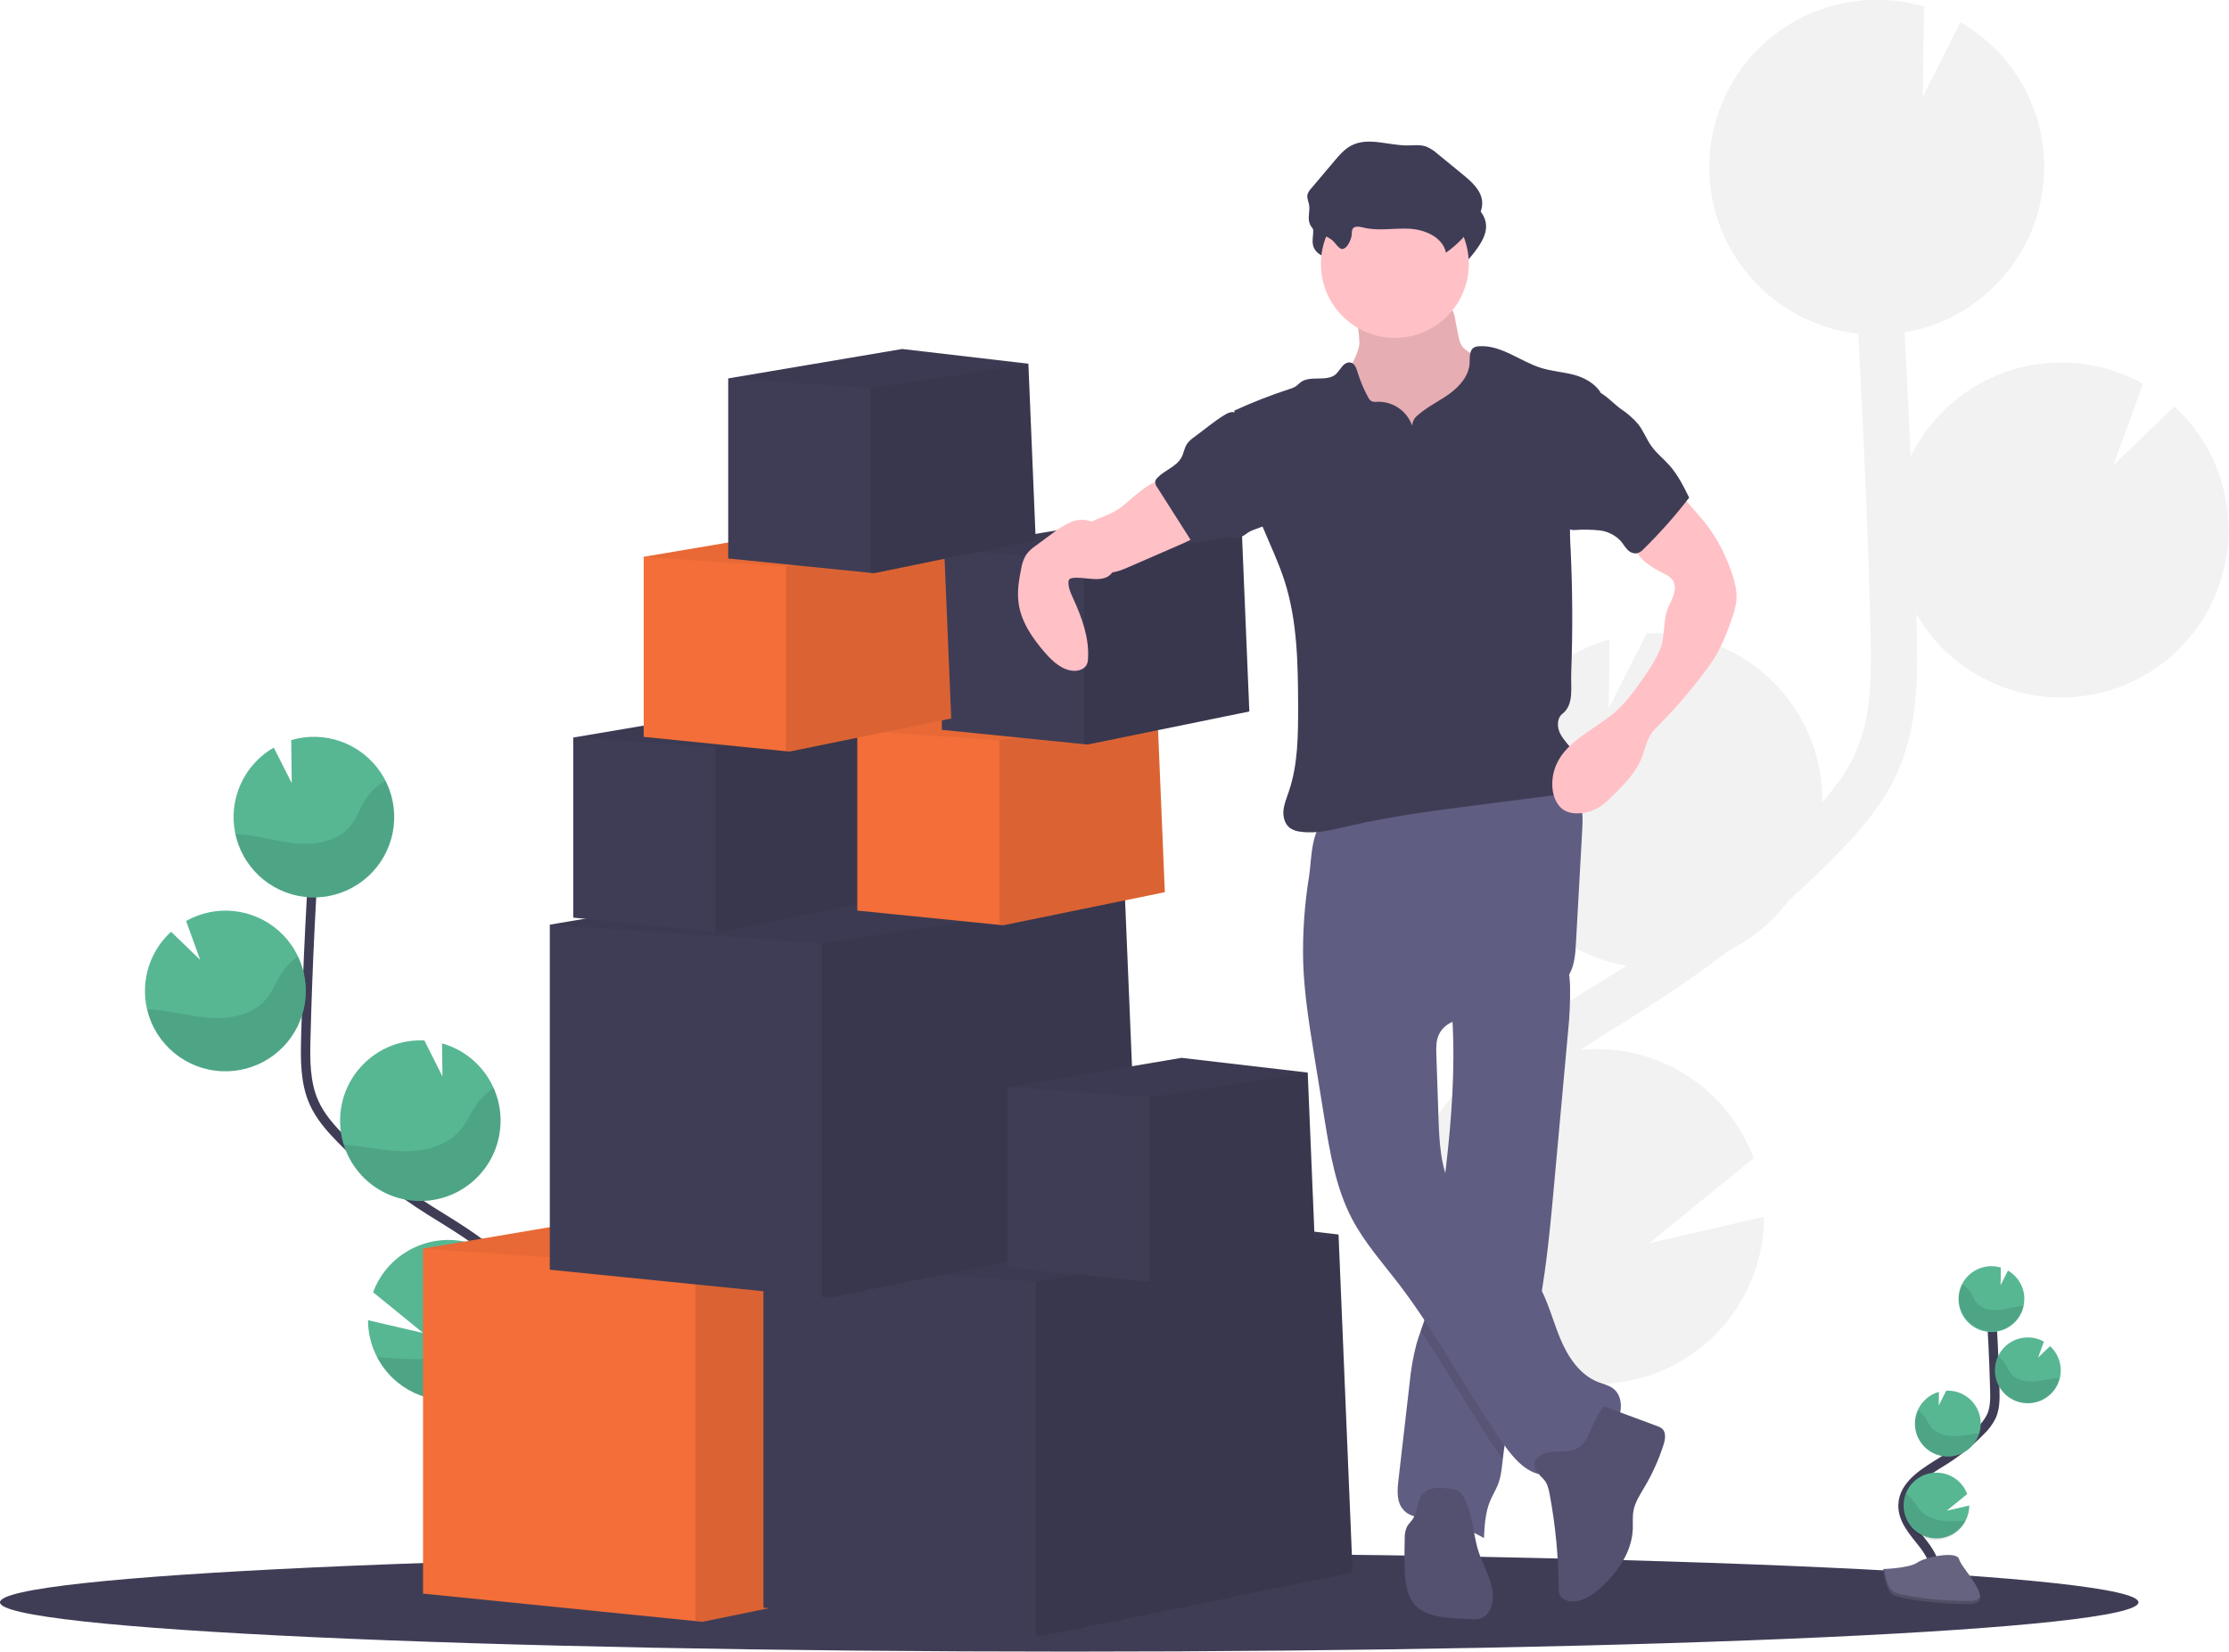
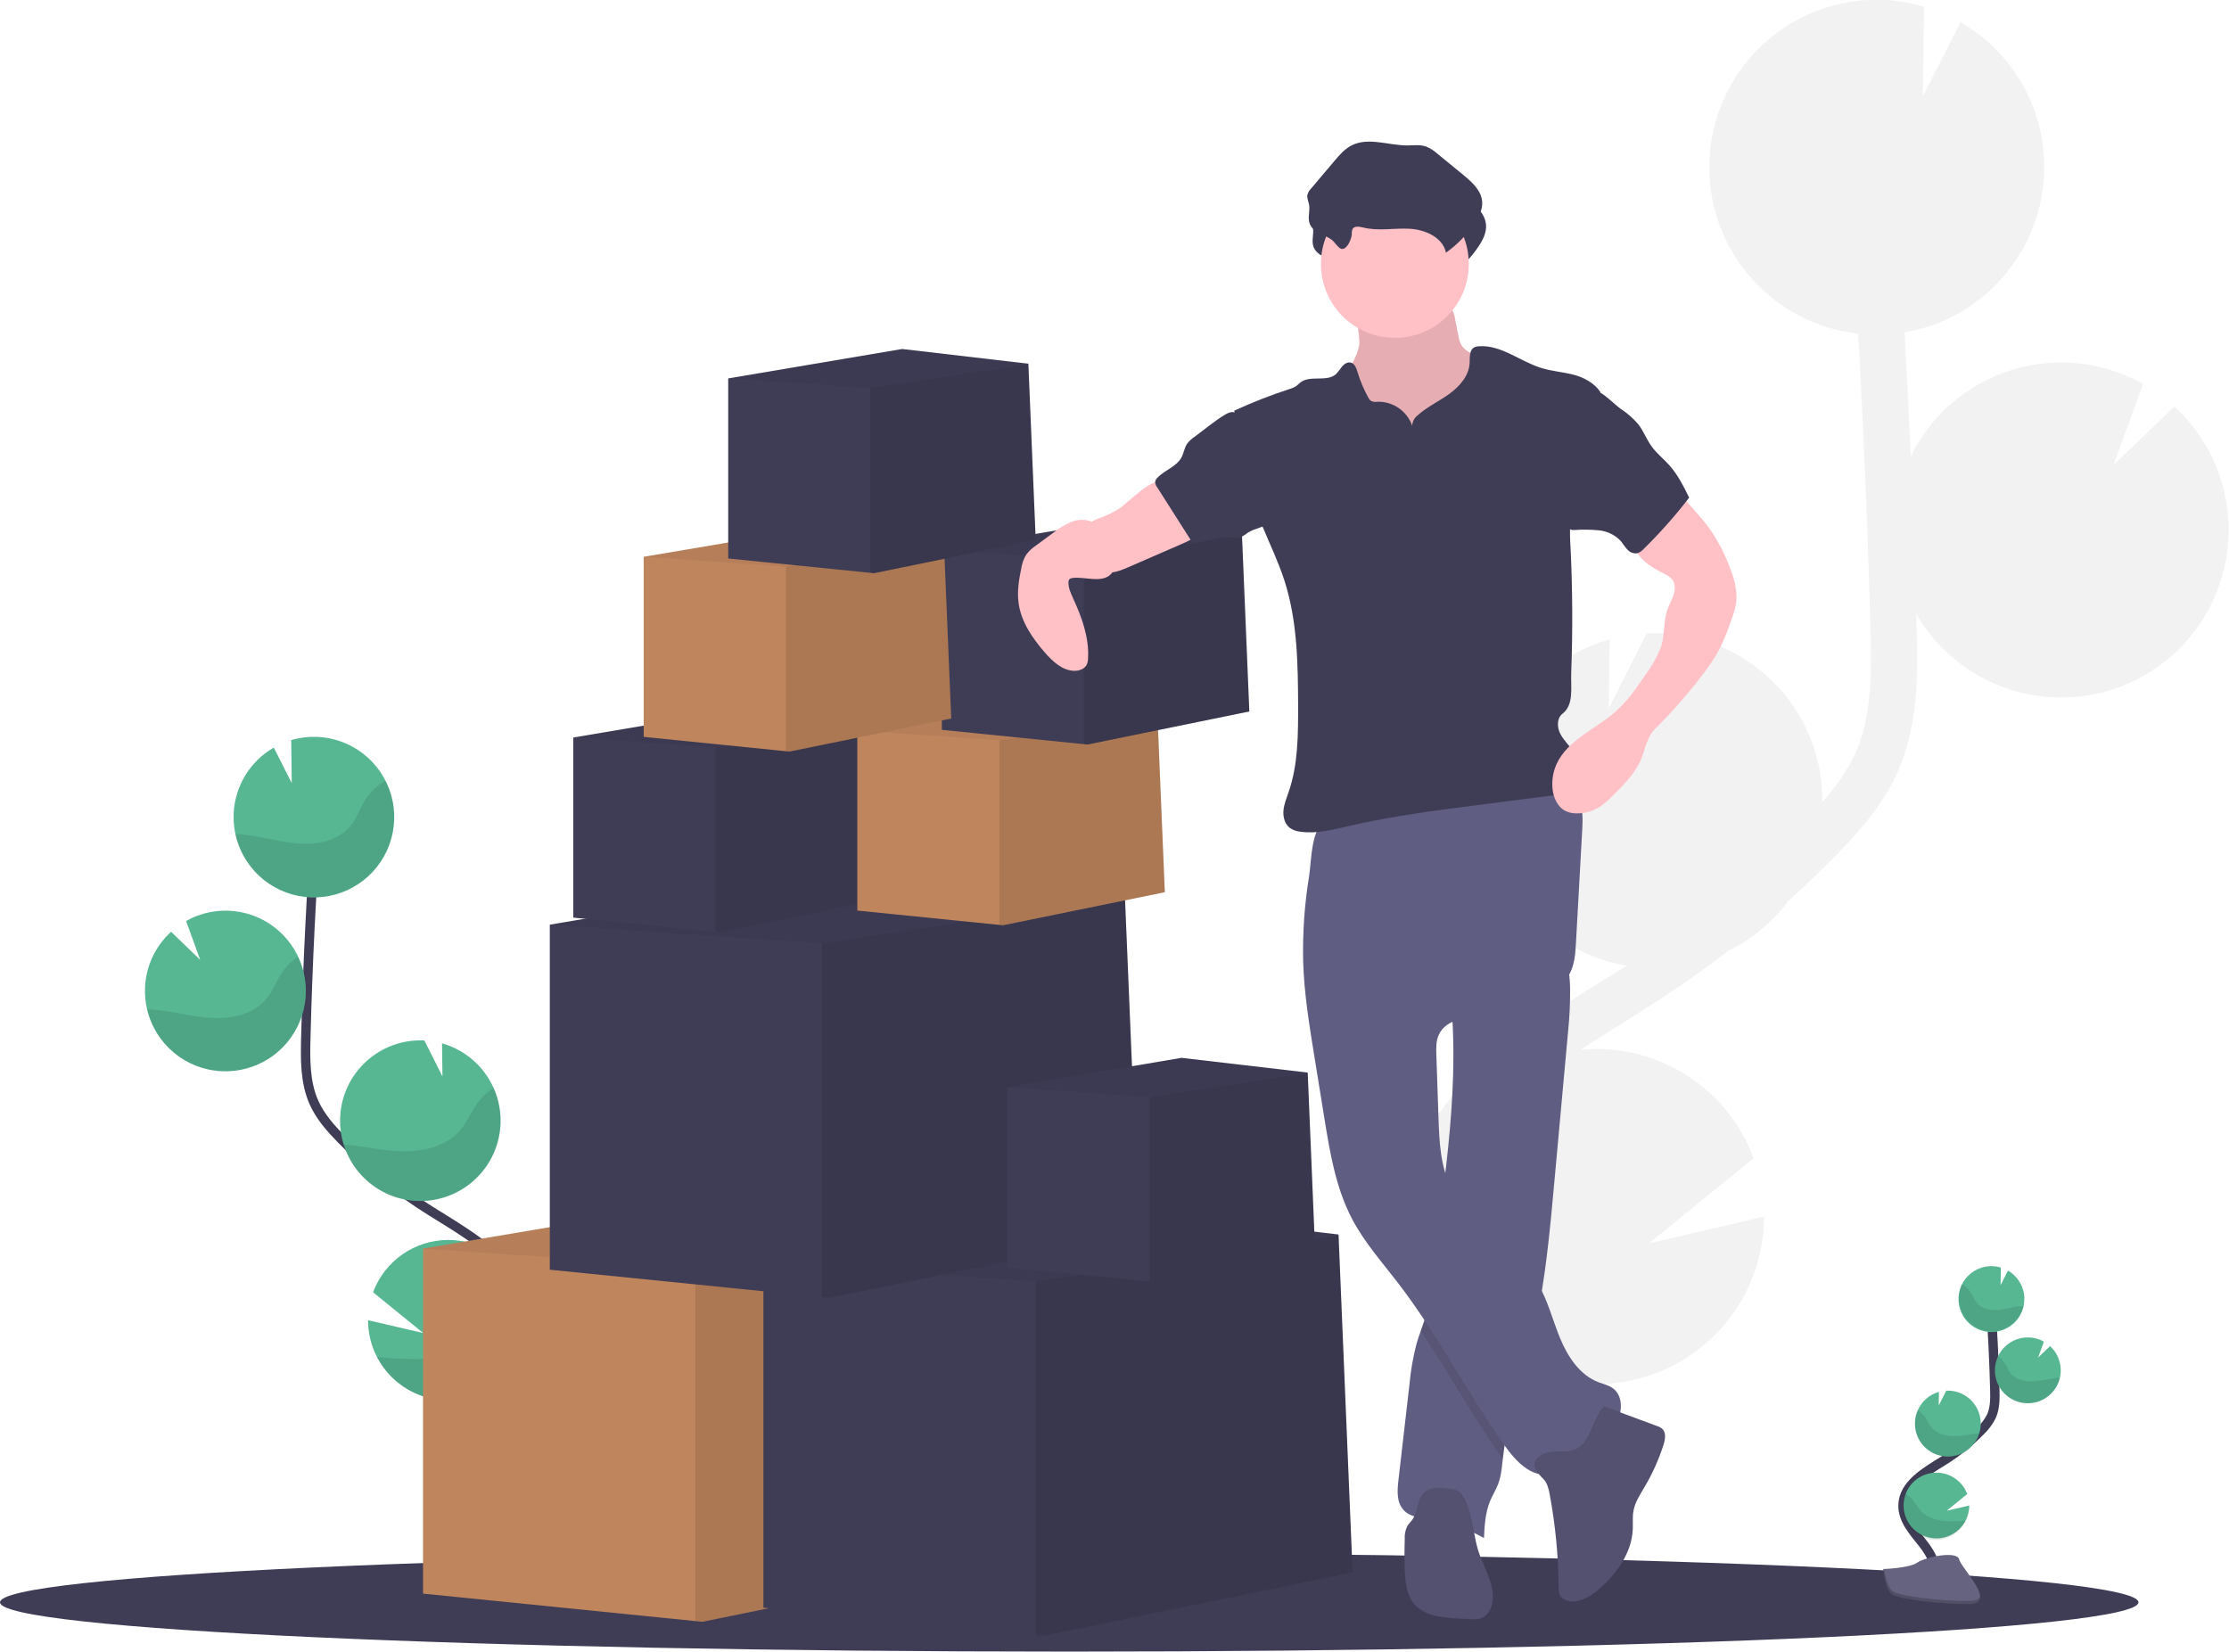
<svg xmlns="http://www.w3.org/2000/svg" id="ab82d996-d758-4a94-9ad9-9e4bd5f70489" data-name="Layer 1" width="949.57" height="703.65" viewBox="0 0 949.57 703.65">
  <path d="M808.53,515.61,816,511c.71-.45,1.41-.93,2.13-1.38a71.35,71.35,0,0,1-59.18-67,70.61,70.61,0,0,1,6.16-32.5,71.47,71.47,0,0,1,45.81-39.52l-.37,29.4,16.15-32a.64.64,0,0,1,.2,0,71.34,71.34,0,0,1,74.59,67.94c.06,1.36,0,2.7,0,4,5.62-6.41,10.72-13.28,14.1-20.81,6.84-15.25,7-32.52,6.43-53.51-1.08-41.6-2.87-83.51-5.21-125.3a71.3,71.3,0,0,1-63.35-67.49c-.1-2.19-.07-4.34,0-6.48,0-.53,0-1.07.08-1.6.14-2.07.33-4.12.65-6.14,0-.34.12-.66.18-1q.44-2.57,1.05-5.08c.16-.62.31-1.25.48-1.87.5-1.82,1-3.61,1.69-5.38.21-.59.46-1.16.68-1.74.51-1.3,1.06-2.58,1.64-3.85.31-.67.61-1.33.94-2,.08-.17.15-.34.24-.51l0,0a71.29,71.29,0,0,1,83.76-36.18l-.48,38.26,16-31.6a70.9,70.9,0,0,1,34,76.87h.08c-.11.51-.27,1-.39,1.5-.22.94-.46,1.87-.72,2.8-.34,1.19-.72,2.36-1.11,3.53-.3.87-.59,1.76-.92,2.62-.48,1.26-1,2.49-1.58,3.72-.32.72-.61,1.45-1,2.16q-1.37,2.76-3,5.4c-.37.61-.79,1.19-1.18,1.8-.76,1.18-1.53,2.35-2.36,3.49-.51.7-1.06,1.37-1.6,2.06-.78,1-1.58,2-2.41,2.91-.59.67-1.19,1.33-1.81,2-.87.92-1.77,1.81-2.7,2.69-.61.59-1.23,1.18-1.87,1.74-1.05.93-2.15,1.82-3.26,2.69-.56.44-1.1.9-1.68,1.32q-2.53,1.88-5.23,3.53c-.34.2-.7.37-1,.57-1.5.89-3,1.72-4.61,2.5-.67.33-1.37.62-2.06.93-1.29.58-2.59,1.14-3.92,1.65-.77.29-1.56.56-2.35.83-1.31.45-2.64.86-4,1.23-.8.22-1.59.44-2.4.63-1.46.35-2.95.64-4.45.89-.1,0-.19,0-.29.06q1.48,26.44,2.63,52.91a71.3,71.3,0,0,1,99-30.95l-12.61,34.55,25.94-24.91a71.14,71.14,0,0,1,23,49.26,69.82,69.82,0,0,1-1.81,19.65,71.31,71.31,0,0,1-131.17,19.43c0,1.79.13,3.59.18,5.38.47,18.52,1.06,41.56-8.17,62.14-6.25,13.95-16.32,25.28-26.27,35.43-6.47,6.61-13.18,13-20.06,19.19a71.34,71.34,0,0,1-25.76,21.42q-16.95,13.06-35.1,24.46L819,532.48c-6.79,4.21-13.75,8.53-20.58,13,1.2-.12,2.39-.25,3.61-.3a71.37,71.37,0,0,1,70.24,46.43L827.69,627.9l49-11.37a71.37,71.37,0,0,1-102.28,64.25c1.1,1.38,2.21,2.75,3.31,4.12,2.19,2.73,4.37,5.44,6.5,8.13,29,36.73,37.08,71.61,22.71,98.2l-17.46-9.44c14-25.88-7-59-20.83-76.46-2.09-2.64-4.23-5.3-6.39-8-18.53-23-39.53-49.12-39-81.13C724,568,770.89,538.93,808.53,515.61Z" transform="translate(-125.21 -98.18)" fill="#f2f2f2" />
  <ellipse cx="455.5" cy="682.65" rx="455.5" ry="21" fill="#3f3d56" />
  <path d="M948.7,773c3-5.51-.4-12.26-4.28-17.18s-8.61-10-8.51-16.29c.14-9,9.69-14.31,17.33-19.08a84.8,84.8,0,0,0,15.55-12.51,22.79,22.79,0,0,0,4.79-6.4c1.57-3.52,1.53-7.52,1.43-11.38q-.5-19.26-1.9-38.48" transform="translate(-125.21 -98.18)" fill="none" stroke="#3f3d56" stroke-miterlimit="10" stroke-width="4" />
  <path d="M987.62,651a14.06,14.06,0,0,0-7-11.5l-3.14,6.22.09-7.52a14,14,0,0,0-18,14.12,14,14,0,0,0,28-1.32Z" transform="translate(-125.21 -98.18)" fill="#57b793" />
  <path d="M962.59,746a14,14,0,1,1,.67-11.3l-8.76,7.13,9.64-2.24A14,14,0,0,1,962.59,746Z" transform="translate(-125.21 -98.18)" fill="#57b793" />
  <path d="M955.66,718.71A14,14,0,0,1,941,705.34a13.8,13.8,0,0,1,1.21-6.39,14.06,14.06,0,0,1,9-7.78l-.07,5.79,3.18-6.3h0a14,14,0,0,1,1.31,28.05Z" transform="translate(-125.21 -98.18)" fill="#57b793" />
  <path d="M989.73,696a14,14,0,0,1-1.32-28,13.9,13.9,0,0,1,7.52,1.78l-2.48,6.8,5.1-4.9a14,14,0,0,1,4.54,9.69,13.69,13.69,0,0,1-.36,3.86A14,14,0,0,1,989.73,696Z" transform="translate(-125.21 -98.18)" fill="#57b793" />
  <path d="M985.73,654.7c-3.24.36-6.39,1.37-9.64,1.57s-6.82-.58-8.88-3.11c-1.11-1.36-1.66-3.08-2.6-4.56a10,10,0,0,0-3.53-3.33,14,14,0,1,0,26.24,9.32C986.78,654.61,986.25,654.65,985.73,654.7Z" transform="translate(-125.21 -98.18)" opacity="0.1" />
  <path d="M989.73,696a14,14,0,0,1-13.35-20,10.4,10.4,0,0,1,2.82,2.83c1,1.51,1.6,3.25,2.78,4.64,2.18,2.57,5.92,3.41,9.31,3.25s6.65-1.11,10-1.42c.46,0,.94-.08,1.41-.09A14,14,0,0,1,989.73,696Z" transform="translate(-125.21 -98.18)" opacity="0.1" />
  <path d="M955.66,718.71A14,14,0,0,1,941,705.34a13.8,13.8,0,0,1,1.21-6.39,11.52,11.52,0,0,1,3,2.85c1.09,1.54,1.77,3.31,3,4.73,2.37,2.64,6.35,3.57,9.94,3.48s6.82-.93,10.28-1.19A14.06,14.06,0,0,1,955.66,718.71Z" transform="translate(-125.21 -98.18)" opacity="0.1" />
  <path d="M962.59,746A14,14,0,0,1,937,734.5a14.56,14.56,0,0,1,3.08,2.75c1.33,1.63,2.21,3.47,3.76,5,2.87,2.81,7.5,4,11.62,4.08A60.15,60.15,0,0,0,962.59,746Z" transform="translate(-125.21 -98.18)" opacity="0.1" />
  <path d="M927.54,766.65s11.07-.34,14.41-2.72,17-5.22,17.87-1.4,16.65,19,4.14,19.06-29.06-2-32.39-4S927.54,766.65,927.54,766.65Z" transform="translate(-125.21 -98.18)" fill="#656380" />
  <path d="M964.18,780.26c-12.5.1-29.06-2-32.39-4-2.53-1.54-3.55-7.09-3.88-9.65l-.37,0s.7,8.93,4,11,19.88,4.08,32.39,4c3.61,0,4.86-1.32,4.79-3.22C968.25,779.52,966.87,780.24,964.18,780.26Z" transform="translate(-125.21 -98.18)" opacity="0.2" />
  <path d="M319.62,742.15c-7.26-13.44,1-29.9,10.44-41.88s21-24.44,20.75-39.71c-.36-21.94-23.64-34.89-42.24-46.52a206.29,206.29,0,0,1-37.93-30.49c-4.57-4.67-9-9.65-11.66-15.61-3.84-8.58-3.74-18.33-3.49-27.73q1.2-47,4.64-93.82" transform="translate(-125.21 -98.18)" fill="none" stroke="#3f3d56" stroke-miterlimit="10" stroke-width="4" />
  <path d="M224.76,444.68a34.21,34.21,0,0,1,17.08-28l7.66,15.15-.23-18.34a34.22,34.22,0,1,1-24.51,31.22Z" transform="translate(-125.21 -98.18)" fill="#57b793" />
  <path d="M285.78,676.24a34.2,34.2,0,0,0,64.59-14,33.76,33.76,0,0,0-2.23-13.88,34.22,34.22,0,0,0-64,.37l21.37,17.38L282,660.64A33.83,33.83,0,0,0,285.78,676.24Z" transform="translate(-125.21 -98.18)" fill="#57b793" />
  <path d="M302.67,609.82a34.22,34.22,0,0,0,10.85-67.12l.18,14.09L306,541.46h-.09a34.22,34.22,0,0,0-3.19,68.37Z" transform="translate(-125.21 -98.18)" fill="#57b793" />
  <path d="M219.61,554.55a34.22,34.22,0,1,0-15.12-64l6,16.57L198.1,495.15A34.06,34.06,0,0,0,187,518.77a33.37,33.37,0,0,0,.87,9.42A34.21,34.21,0,0,0,219.61,554.55Z" transform="translate(-125.21 -98.18)" fill="#57b793" />
  <path d="M229.36,453.8c7.9.87,15.58,3.32,23.5,3.81s16.63-1.4,21.64-7.56c2.7-3.32,4.05-7.52,6.33-11.14a24.28,24.28,0,0,1,8.62-8.11,34.22,34.22,0,1,1-64,22.71C226.78,453.57,228.08,453.66,229.36,453.8Z" transform="translate(-125.21 -98.18)" opacity="0.1" />
  <path d="M219.61,554.55a34.24,34.24,0,0,0,32.55-48.8,25.31,25.31,0,0,0-6.88,6.88c-2.44,3.68-3.91,7.93-6.78,11.31-5.33,6.26-14.43,8.31-22.69,7.94s-16.23-2.73-24.45-3.48c-1.14-.1-2.3-.18-3.45-.21A34.21,34.21,0,0,0,219.61,554.55Z" transform="translate(-125.21 -98.18)" opacity="0.1" />
  <path d="M302.67,609.82a34.21,34.21,0,0,0,32.82-48.17,27.67,27.67,0,0,0-7.23,7c-2.66,3.75-4.32,8.07-7.43,11.53-5.77,6.43-15.47,8.7-24.22,8.49-8.47-.18-16.63-2.26-25.05-2.91A34.24,34.24,0,0,0,302.67,609.82Z" transform="translate(-125.21 -98.18)" opacity="0.1" />
  <path d="M285.78,676.24a34.2,34.2,0,0,0,64.59-14,33.76,33.76,0,0,0-2.23-13.88,34.26,34.26,0,0,0-7.5,6.69c-3.25,4-5.4,8.46-9.16,12.16-7,6.86-18.29,9.7-28.34,10A146.77,146.77,0,0,1,285.78,676.24Z" transform="translate(-125.21 -98.18)" opacity="0.1" />
-   <polygon points="431.22 663.95 299.22 690.95 296.22 690.65 180.22 678.95 180.22 531.95 322.22 507.95 425.22 519.95 425.25 520.6 425.26 520.92 431.22 663.95" fill="#f36e38" />
+   <polygon points="431.22 663.95 299.22 690.95 296.22 690.65 180.22 678.95 180.22 531.95 322.22 507.95 425.22 519.95 425.25 520.6 425.26 520.92 431.22 663.95" fill="#bf855d" />
  <polygon points="431.22 663.95 299.22 690.95 296.22 690.65 296.22 539.95 425.25 520.6 431.22 663.95" opacity="0.1" />
  <polygon points="425.26 520.92 425.22 520.95 296.22 539.95 180.22 531.95 322.22 507.95 425.22 519.95 425.25 520.6 425.26 520.92" opacity="0.05" />
  <polygon points="576.22 669.95 444.22 696.95 441.22 696.65 325.22 684.95 325.22 537.95 467.22 513.95 570.22 525.95 570.25 526.6 570.26 526.92 576.22 669.95" fill="#3f3d56" />
  <polygon points="576.22 669.95 444.22 696.95 441.22 696.65 441.22 545.95 570.25 526.6 576.22 669.95" opacity="0.1" />
  <polygon points="570.26 526.92 570.22 526.95 441.22 545.95 325.22 537.95 467.22 513.95 570.22 525.95 570.25 526.6 570.26 526.92" opacity="0.05" />
  <polygon points="485.22 525.95 353.22 552.95 350.22 552.65 234.22 540.95 234.22 393.95 376.22 369.95 479.22 381.95 479.25 382.6 479.26 382.92 485.22 525.95" fill="#3f3d56" />
  <polygon points="485.22 525.95 353.22 552.95 350.22 552.65 350.22 401.95 479.25 382.6 485.22 525.95" opacity="0.1" />
  <polygon points="479.26 382.92 479.22 382.95 350.22 401.95 234.22 393.95 376.22 369.95 479.22 381.95 479.25 382.6 479.26 382.92" opacity="0.05" />
  <polygon points="560.22 532.11 491.33 546.21 489.76 546.05 429.22 539.94 429.22 463.22 503.33 450.69 557.09 456.96 557.11 457.3 557.11 457.46 560.22 532.11" fill="#3f3d56" />
  <polygon points="560.22 532.11 491.33 546.21 489.76 546.05 489.76 467.4 557.11 457.3 560.22 532.11" opacity="0.1" />
  <polygon points="557.11 457.46 557.09 457.48 489.76 467.4 429.22 463.22 503.33 450.69 557.09 456.96 557.11 457.3 557.11 457.46" opacity="0.05" />
  <polygon points="375.22 383.11 306.33 397.2 304.76 397.05 244.22 390.94 244.22 314.22 318.33 301.69 372.09 307.96 372.11 308.3 372.11 308.46 375.22 383.11" fill="#3f3d56" />
  <polygon points="375.22 383.11 306.33 397.2 304.76 397.05 304.76 318.4 372.11 308.3 375.22 383.11" opacity="0.1" />
  <polygon points="372.11 308.46 372.09 308.48 304.76 318.4 244.22 314.22 318.33 301.69 372.09 307.96 372.11 308.3 372.11 308.46" opacity="0.05" />
-   <polygon points="496.22 380.11 427.33 394.2 425.76 394.05 365.22 387.94 365.22 311.22 439.33 298.69 493.09 304.96 493.11 305.3 493.11 305.46 496.22 380.11" fill="#f36e38" />
+   <polygon points="496.22 380.11 427.33 394.2 425.76 394.05 365.22 387.94 365.22 311.22 439.33 298.69 493.09 304.96 493.11 305.3 493.11 305.46 496.22 380.11" fill="#bf855d" />
  <polygon points="496.22 380.11 427.33 394.2 425.76 394.05 425.76 315.4 493.11 305.3 496.22 380.11" opacity="0.1" />
  <polygon points="493.11 305.46 493.09 305.48 425.76 315.4 365.22 311.22 439.33 298.69 493.09 304.96 493.11 305.3 493.11 305.46" opacity="0.05" />
  <polygon points="532.22 303.11 463.33 317.2 461.76 317.05 401.22 310.94 401.22 234.22 475.33 221.69 529.09 227.96 529.11 228.3 529.11 228.46 532.22 303.11" fill="#3f3d56" />
  <polygon points="532.22 303.11 463.33 317.2 461.76 317.05 461.76 238.4 529.11 228.3 532.22 303.11" opacity="0.1" />
  <polygon points="529.11 228.46 529.09 228.48 461.76 238.4 401.22 234.22 475.33 221.69 529.09 227.96 529.11 228.3 529.11 228.46" opacity="0.05" />
  <path d="M704.35,244.45c-.73,6.5-5.69,11.74-7.53,18-2.76,9.45,2,19.6,8.56,27A59.77,59.77,0,0,0,747,309.19a17.91,17.91,0,0,0,6.88-.75,14.94,14.94,0,0,0,5.23-3.58c4.92-4.95,7.57-11.8,8.62-18.71s.65-13.94.24-20.91a11.83,11.83,0,0,0-.78-4.22,10.72,10.72,0,0,0-2.71-3.33,63,63,0,0,0-11.65-8.47c-1.8-1-3.73-2-4.88-3.73a12.21,12.21,0,0,1-1.51-4.47l-1.29-6.56a12.86,12.86,0,0,0-1.89-5.32c-2.27-3.06-6.62-3.48-10.43-3.63l-14-.55c-4.35-.17-10.07-1.42-14.32-.56-4,.79-2.65,4.45-1.93,7.77A56.18,56.18,0,0,1,704.35,244.45Z" transform="translate(-125.21 -98.18)" fill="#ffc0c6" />
  <path d="M704.35,244.45c-.73,6.5-5.69,11.74-7.53,18-2.76,9.45,2,19.6,8.56,27A59.77,59.77,0,0,0,747,309.19a17.91,17.91,0,0,0,6.88-.75,14.94,14.94,0,0,0,5.23-3.58c4.92-4.95,7.57-11.8,8.62-18.71s.65-13.94.24-20.91a11.83,11.83,0,0,0-.78-4.22,10.72,10.72,0,0,0-2.71-3.33,63,63,0,0,0-11.65-8.47c-1.8-1-3.73-2-4.88-3.73a12.21,12.21,0,0,1-1.51-4.47l-1.29-6.56a12.86,12.86,0,0,0-1.89-5.32c-2.27-3.06-6.62-3.48-10.43-3.63l-14-.55c-4.35-.17-10.07-1.42-14.32-.56-4,.79-2.65,4.45-1.93,7.77A56.18,56.18,0,0,1,704.35,244.45Z" transform="translate(-125.21 -98.18)" opacity="0.1" />
  <path d="M793.26,537.21l-5.94,65.12c-1.55,17.08-3.13,34.23-6.17,51.09-1,5.81-2.28,11.59-3.74,17.32-4.06,15.91-9.95,31.46-11.85,47.77-.06.47-.11,1-.16,1.43-.39,3.6-.73,7.24-2,10.6-1,2.49-2.41,4.76-3.44,7.22-2,4.92-2.32,10.36-2.57,15.69a67.64,67.64,0,0,0-23.29-8c-4-.59-8.35-1-11-4-3-3.26-2.65-8.25-2.15-12.63q2.36-20.4,4.7-40.78a106.28,106.28,0,0,1,3-17.32c.54-1.89,1.19-3.75,1.85-5.61.91-2.56,1.83-5.12,2.52-7.75A93.33,93.33,0,0,0,735,644.53c1.61-13.68,3.55-27.33,5.25-41l.09-.72c2.55-20.72,4.49-41.54,3.93-62.41-.08-3.09-.21-6.18-.41-9.28-.28-4.49-.69-6.87,3-9.68,4.11-3.1,9.52-5.27,14.22-7.3,2.53-1.1,30.39-11,31-8.82a54.29,54.29,0,0,1,2,14.22A158.22,158.22,0,0,1,793.26,537.21Z" transform="translate(-125.21 -98.18)" fill="#605d82" />
  <path d="M781.15,653.42c-1,5.81-2.28,11.59-3.74,17.32-4.06,15.91-9.95,31.46-11.85,47.77-.06.47-.11,1-.16,1.43-12.42-17.74-22.88-36.82-35-54.75.91-2.56,1.83-5.12,2.52-7.75A93.33,93.33,0,0,0,735,644.53c1.61-13.68,3.55-27.33,5.25-41l.09-.72a42.47,42.47,0,0,0,3,8.41c8.14,16.54,27.48,24.9,36.94,40.73Q780.75,652.69,781.15,653.42Z" transform="translate(-125.21 -98.18)" opacity="0.1" />
  <path d="M680.37,508c.41,13.26,2.53,26.41,4.65,39.51l4.37,27c2.39,14.8,4.89,29.89,11.89,43.14,5.24,9.92,12.78,18.38,19.61,27.27,16.78,21.86,29.39,46.63,45.3,69.13,4.63,6.54,11.24,13.62,19.13,12.25,5.18-.89,8.94-5.21,13-8.53,4.8-3.92,10.58-6.79,14.36-11.71s4.52-13.08-.6-16.58c-1.75-1.19-3.88-1.64-5.86-2.4-7.93-3-13.07-10.76-16.33-18.6s-5.25-16.25-9.6-23.54c-9.46-15.83-28.81-24.19-36.95-40.74-4.56-9.26-5-20-5.34-30.27l-.89-26.31c-.1-2.88-.17-5.87,1-8.5,3.11-7,12.51-7.66,20.13-8.55a68.75,68.75,0,0,0,24.67-7.78c4.39-2.37,8.67-5.39,11-9.79,2.14-4,2.43-8.71,2.68-13.25l2.64-47.69c.23-4.1.43-8.35-1-12.19-3.63-9.66-15.83-12.82-26.14-12.36-19.18.86-36.88,9.11-55,14.69-4.49,1.38-9,2.62-13.63,3.55-4,.81-9,.48-12.84,1.78-6.88,2.32-6.71,17.38-7.68,23.62A198.29,198.29,0,0,0,680.37,508Z" transform="translate(-125.21 -98.18)" fill="#605d82" />
  <path d="M782.72,728.32c1.69,1.71,2.24,4.21,2.68,6.57a224.15,224.15,0,0,1,3.8,39.71,6.58,6.58,0,0,0,.71,3.6,4.59,4.59,0,0,0,1.87,1.5c4.89,2.33,10.56-.92,14.64-4.49,7.55-6.61,13.94-15.49,14.37-25.52.11-2.58-.18-5.19.27-7.74.66-3.78,2.87-7.07,4.81-10.37a88.05,88.05,0,0,0,8-17.82c.74-2.34,1.24-5.28-.6-6.91a6.43,6.43,0,0,0-2.17-1.13L809,697.52c-1.92-.71-6.68,11.52-7.43,12.86-1.85,3.27-3.69,5.12-7.4,5.88s-8.29-.34-11.83,1.55C776.34,721,779.33,724.91,782.72,728.32Z" transform="translate(-125.21 -98.18)" fill="#535070" />
  <path d="M748.64,735.87a6.73,6.73,0,0,0-1.68-2.13,7.53,7.53,0,0,0-3.39-1.15c-4.2-.72-9.18-1.19-12.09,1.94-2.72,2.93-2.25,7.7-4.52,11-.72,1-1.7,1.9-2.32,3a11.26,11.26,0,0,0-1,5.38c-.12,5.09-.24,10.2.12,15.28.29,4.26,1,8.73,3.67,12.07,4.28,5.36,12,6.13,18.84,6.47l5.55.29a11,11,0,0,0,4.54-.42,7.45,7.45,0,0,0,3.92-4.31c2.89-7.18-1.68-14.91-4.5-22.11C752.53,752.89,753.11,743.7,748.64,735.87Z" transform="translate(-125.21 -98.18)" fill="#535070" />
  <path d="M702.75,207.8a4.53,4.53,0,0,1,.31-2.14c.81-1.43,2.93-1,4.53-.64,6.43,1.62,13.21.15,19.84.53s14.09,3.69,15.42,10.19a48.21,48.21,0,0,0,12.23-12.56c1.84-2.75,3.44-5.9,3.19-9.2-.36-4.76-4.35-8.32-8-11.34l-11-9a16.71,16.71,0,0,0-4.94-3.14c-2.54-.87-5.32-.45-8-.45-8,0-16.58-3.65-23.71,0-3,1.53-5.23,4.16-7.39,6.72l-9.83,11.64a6.21,6.21,0,0,0-1.58,2.67c-.28,1.42.45,2.82.71,4.25.46,2.6-.66,5.38.2,7.88,1.43,4.14,6.47,4.73,9.55,7.11,1.14.88,2.94,3.89,4.31,3.85C701,214.12,702.68,209.72,702.75,207.8Z" transform="translate(-125.21 -98.18)" fill="#3f3d56" />
  <circle cx="594.22" cy="112.45" r="31.5" fill="#ffc0c6" />
  <path d="M726.81,279.56A15.26,15.26,0,0,0,712,269.34a4.45,4.45,0,0,1-2.74-.35,3.79,3.79,0,0,1-1.13-1.4,55.73,55.73,0,0,1-4.59-10.86c-.5-1.67-1.19-3.64-2.88-4.07-1.36-.35-2.75.53-3.66,1.6a35,35,0,0,1-2.62,3.29c-4,3.54-11,.31-15.19,3.56-.69.53-1.26,1.21-2,1.7a9.1,9.1,0,0,1-2.31,1A221.38,221.38,0,0,0,651,273.14c2.8,16.84,5.66,34,12.22,49.75,3.12,7.5,6.65,14.85,9.15,22.58,5.54,17.13,5.78,35.46,5.85,53.47,0,12.32,0,24.9-4,36.56-.9,2.64-2,5.26-2.25,8s.57,5.84,2.82,7.48a9.51,9.51,0,0,0,4.35,1.53c6.91,1,13.87-.82,20.67-2.4,18.23-4.22,36.83-6.64,55.38-9l31.1-4a18.19,18.19,0,0,0,6.44-1.67c5.69-3.11,6.23-11.67,2.69-17.11-1.69-2.61-4.08-4.75-5.51-7.51s-1.54-6.64.91-8.55c5-3.9,3.5-11.13,3.74-17.45q1-26.52-.27-53a103.72,103.72,0,0,1-.18-11c.35-6.22,1.89-12.31,3.43-18.36l9.45-37.2c-2.47-3.9-7.2-6.38-11.67-7.5s-9.14-1.45-13.55-2.82c-9-2.8-17.08-9.9-26.51-9.24a4.85,4.85,0,0,0-2.06.5c-2.12,1.21-1.79,4.27-1.92,6.71-.3,5.41-4.28,9.92-8.66,13.09s-9.4,5.47-13.43,9.08A6,6,0,0,0,726.81,279.56Z" transform="translate(-125.21 -98.18)" fill="#3f3d56" />
  <path d="M602,314.85a37,37,0,0,1-6.62,3.41c-2.2.87-4.55,1.56-6.35,3.08a10.05,10.05,0,0,0-2.21,2.73A12.13,12.13,0,0,0,598,342.14c2.89-.15,5.62-1.32,8.27-2.47L628.49,330c3.76-1.63,7.82-3.53,9.6-7.23a1.74,1.74,0,0,0,.22-1.15,1.89,1.89,0,0,0-.92-1,49.77,49.77,0,0,1-12.93-12.2c-.91-1.24-2-4.16-3.32-4.91C616.44,300.9,605.77,312.41,602,314.85Z" transform="translate(-125.21 -98.18)" fill="#ffc0c6" />
  <path d="M839.52,307l8.19,9.36c1.76,2,3.52,4,5.12,6.16a71.67,71.67,0,0,1,9.38,17.67c1.78,4.67,3.26,9.65,2.64,14.61a36,36,0,0,1-2.05,7.43,91.86,91.86,0,0,1-5.57,13.4A76.26,76.26,0,0,1,851,385a219.1,219.1,0,0,1-20.77,23.75c-2.8,2.77-4,7.26-5.19,11-2.25,6.91-7.6,12.3-12.77,17.4a35.19,35.19,0,0,1-5.49,4.72,17.8,17.8,0,0,1-10,2.84,11,11,0,0,1-4.49-.93c-3.54-1.68-5.34-5.77-5.71-9.67a20.7,20.7,0,0,1,1.72-10.36c4.7-10.41,16.77-14.92,25.3-22.52,5-4.45,8.83-10.05,12.61-15.58a54.05,54.05,0,0,0,6.37-11.17c1.9-5.09,1.16-11.11,2.83-16.27.7-2.19,2-4.16,2.71-6.33s.95-4.74-.38-6.61a9.55,9.55,0,0,0-3.71-2.72c-5.45-2.76-11.55-6.32-12.59-12.35a13.22,13.22,0,0,1,2.44-9.43,39,39,0,0,1,6.87-7.2C833.12,311.43,837.13,309.06,839.52,307Z" transform="translate(-125.21 -98.18)" fill="#ffc0c6" />
  <path d="M596.74,327.91c-1.44-2.92-3.25-5.9-6.17-7.35a11.36,11.36,0,0,0-9,0,34.12,34.12,0,0,0-7.88,4.76l-7.06,5.21a17.37,17.37,0,0,0-4.19,3.87,16.11,16.11,0,0,0-2.18,6c-1,4.87-1.81,9.88-1.11,14.81,1.12,8,5.92,14.92,11.2,21,3.3,3.78,7.38,7.6,12.4,7.77,2.17.07,4.58-.79,5.48-2.76a6.83,6.83,0,0,0,.49-2.46c.54-8.88-2.64-17.55-6.34-25.64-1-2.2-2.08-4.48-2-6.89a1.86,1.86,0,0,1,.3-1.16,1.94,1.94,0,0,1,1.2-.59c5.07-1,13.81,2.94,17.36-2.69C601.54,338.07,598.38,331.22,596.74,327.91Z" transform="translate(-125.21 -98.18)" fill="#ffc0c6" />
  <path d="M701.09,197.89a4.66,4.66,0,0,1,.32-2.14c.81-1.44,2.93-1,4.53-.64,6.43,1.62,13.21.15,19.84.53s14.08,3.69,15.42,10.19a48.53,48.53,0,0,0,12.23-12.56c1.84-2.76,3.44-5.91,3.19-9.21-.36-4.76-4.36-8.32-8-11.33l-11-9a16.66,16.66,0,0,0-4.93-3.14c-2.55-.87-5.32-.45-8-.45-8,0-16.58-3.65-23.71,0-3,1.53-5.23,4.16-7.39,6.72l-9.84,11.64a6.23,6.23,0,0,0-1.57,2.67c-.28,1.42.45,2.82.71,4.25.46,2.6-.66,5.38.2,7.87,1.43,4.15,6.47,4.74,9.55,7.12,1.14.88,2.94,3.89,4.31,3.85C699.32,204.21,701,199.81,701.09,197.89Z" transform="translate(-125.21 -98.18)" fill="#3f3d56" />
  <path d="M634.19,284.21a13.06,13.06,0,0,0-3.3,3.07c-1.15,1.75-1.39,4-2.38,5.8-2.12,3.94-7.09,5.35-10.18,8.58a3.19,3.19,0,0,0-1,1.68,3.71,3.71,0,0,0,.83,2.42l14.94,23.48c5,.44,9.74-2.68,14.72-2.26,1.85.15,3.76.79,5.54.24a16.1,16.1,0,0,0,3.55-2.17c3-1.88,6.92-2.1,9.41-4.57s2.7-6.1,2.67-9.47a37.37,37.37,0,0,0-.89-8.7c-2.2-9-9.09-15.94-13.41-23.92-2.11-3.89-3.25-6.16-7.7-3.49S638.4,281.13,634.19,284.21Z" transform="translate(-125.21 -98.18)" fill="#3f3d56" />
  <path d="M815.6,272.34a35.07,35.07,0,0,1,7.52,6.58c2.27,2.93,3.56,6.53,5.75,9.53s5,5.16,7.4,7.84c3.65,4.06,6.12,9,8.54,13.91A208.6,208.6,0,0,1,825.49,332a6.19,6.19,0,0,1-2.94,1.92,4.71,4.71,0,0,1-4.14-1.69c-1.08-1.12-1.84-2.52-2.87-3.69a14.75,14.75,0,0,0-9.13-4.41,62.72,62.72,0,0,0-10.35-.15,4,4,0,0,1-2.21-.37,3.65,3.65,0,0,1-1.2-1.38c-4-6.88-2.75-15.52-1.32-23.38l3.27-18a40.44,40.44,0,0,1,2.73-10c1.24-2.65,4-7.15,7.42-6.35S812.71,270.26,815.6,272.34Z" transform="translate(-125.21 -98.18)" fill="#3f3d56" />
-   <polygon points="405.22 306.11 336.33 320.2 334.76 320.05 274.22 313.94 274.22 237.22 348.33 224.69 402.09 230.96 402.11 231.3 402.11 231.46 405.22 306.11" fill="#f36e38" />
+   <polygon points="405.22 306.11 336.33 320.2 334.76 320.05 274.22 313.94 274.22 237.22 348.33 224.69 402.09 230.96 402.11 231.3 402.11 231.46 405.22 306.11" fill="#bf855d" />
  <polygon points="405.22 306.11 336.33 320.2 334.76 320.05 334.76 241.4 402.11 231.3 405.22 306.11" opacity="0.1" />
  <polygon points="402.11 231.46 402.09 231.48 334.76 241.4 274.22 237.22 348.33 224.69 402.09 230.96 402.11 231.3 402.11 231.46" opacity="0.05" />
  <polygon points="441.22 230.11 372.33 244.21 370.76 244.05 310.22 237.94 310.22 161.22 384.33 148.69 438.09 154.96 438.11 155.3 438.11 155.46 441.22 230.11" fill="#3f3d56" />
  <polygon points="441.22 230.11 372.33 244.21 370.76 244.05 370.76 165.4 438.11 155.3 441.22 230.11" opacity="0.1" />
  <polygon points="438.11 155.46 438.09 155.48 370.76 165.4 310.22 161.22 384.33 148.69 438.09 154.96 438.11 155.3 438.11 155.46" opacity="0.05" />
</svg>
